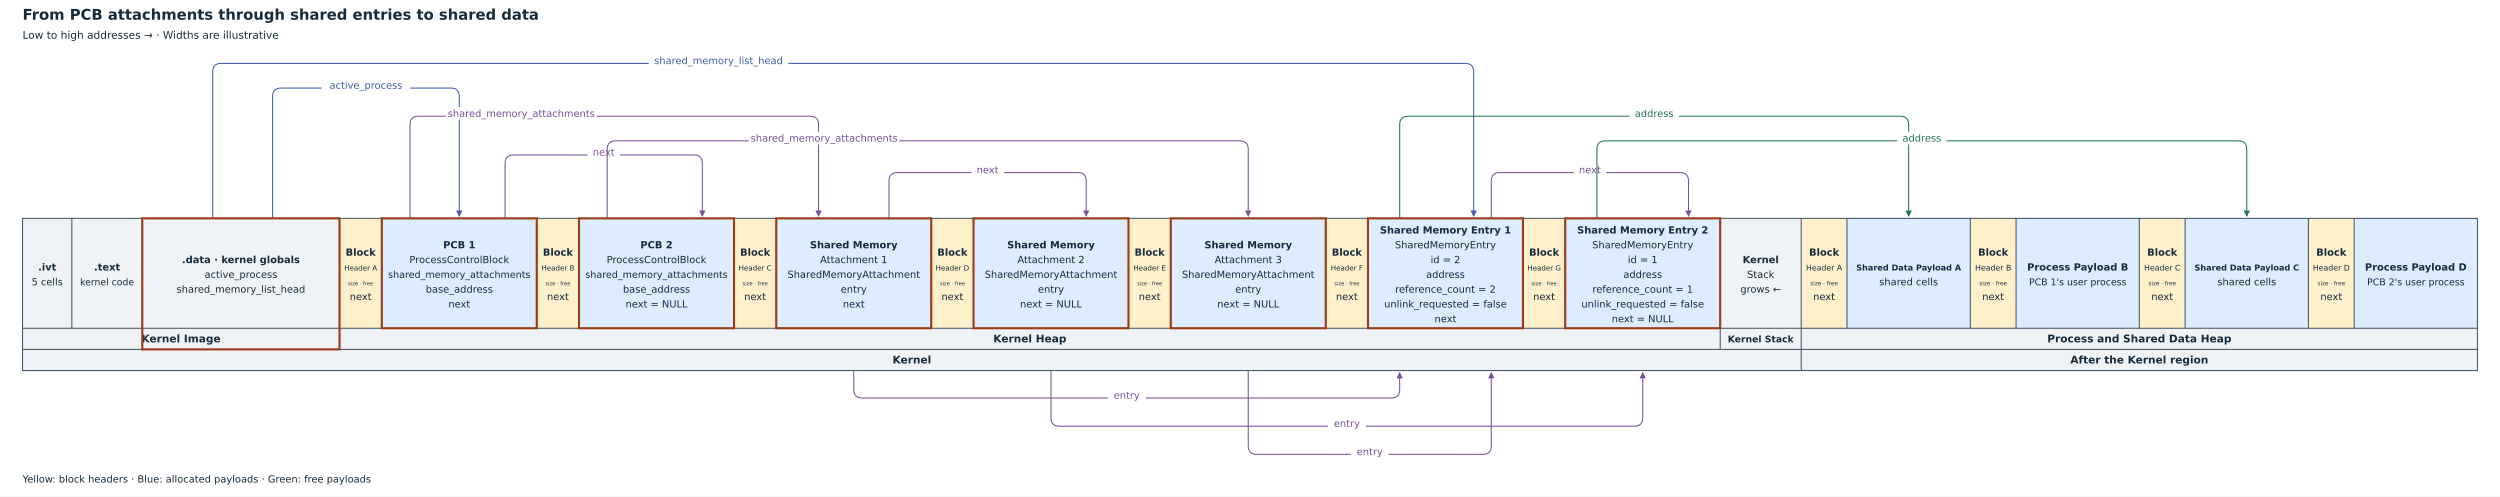
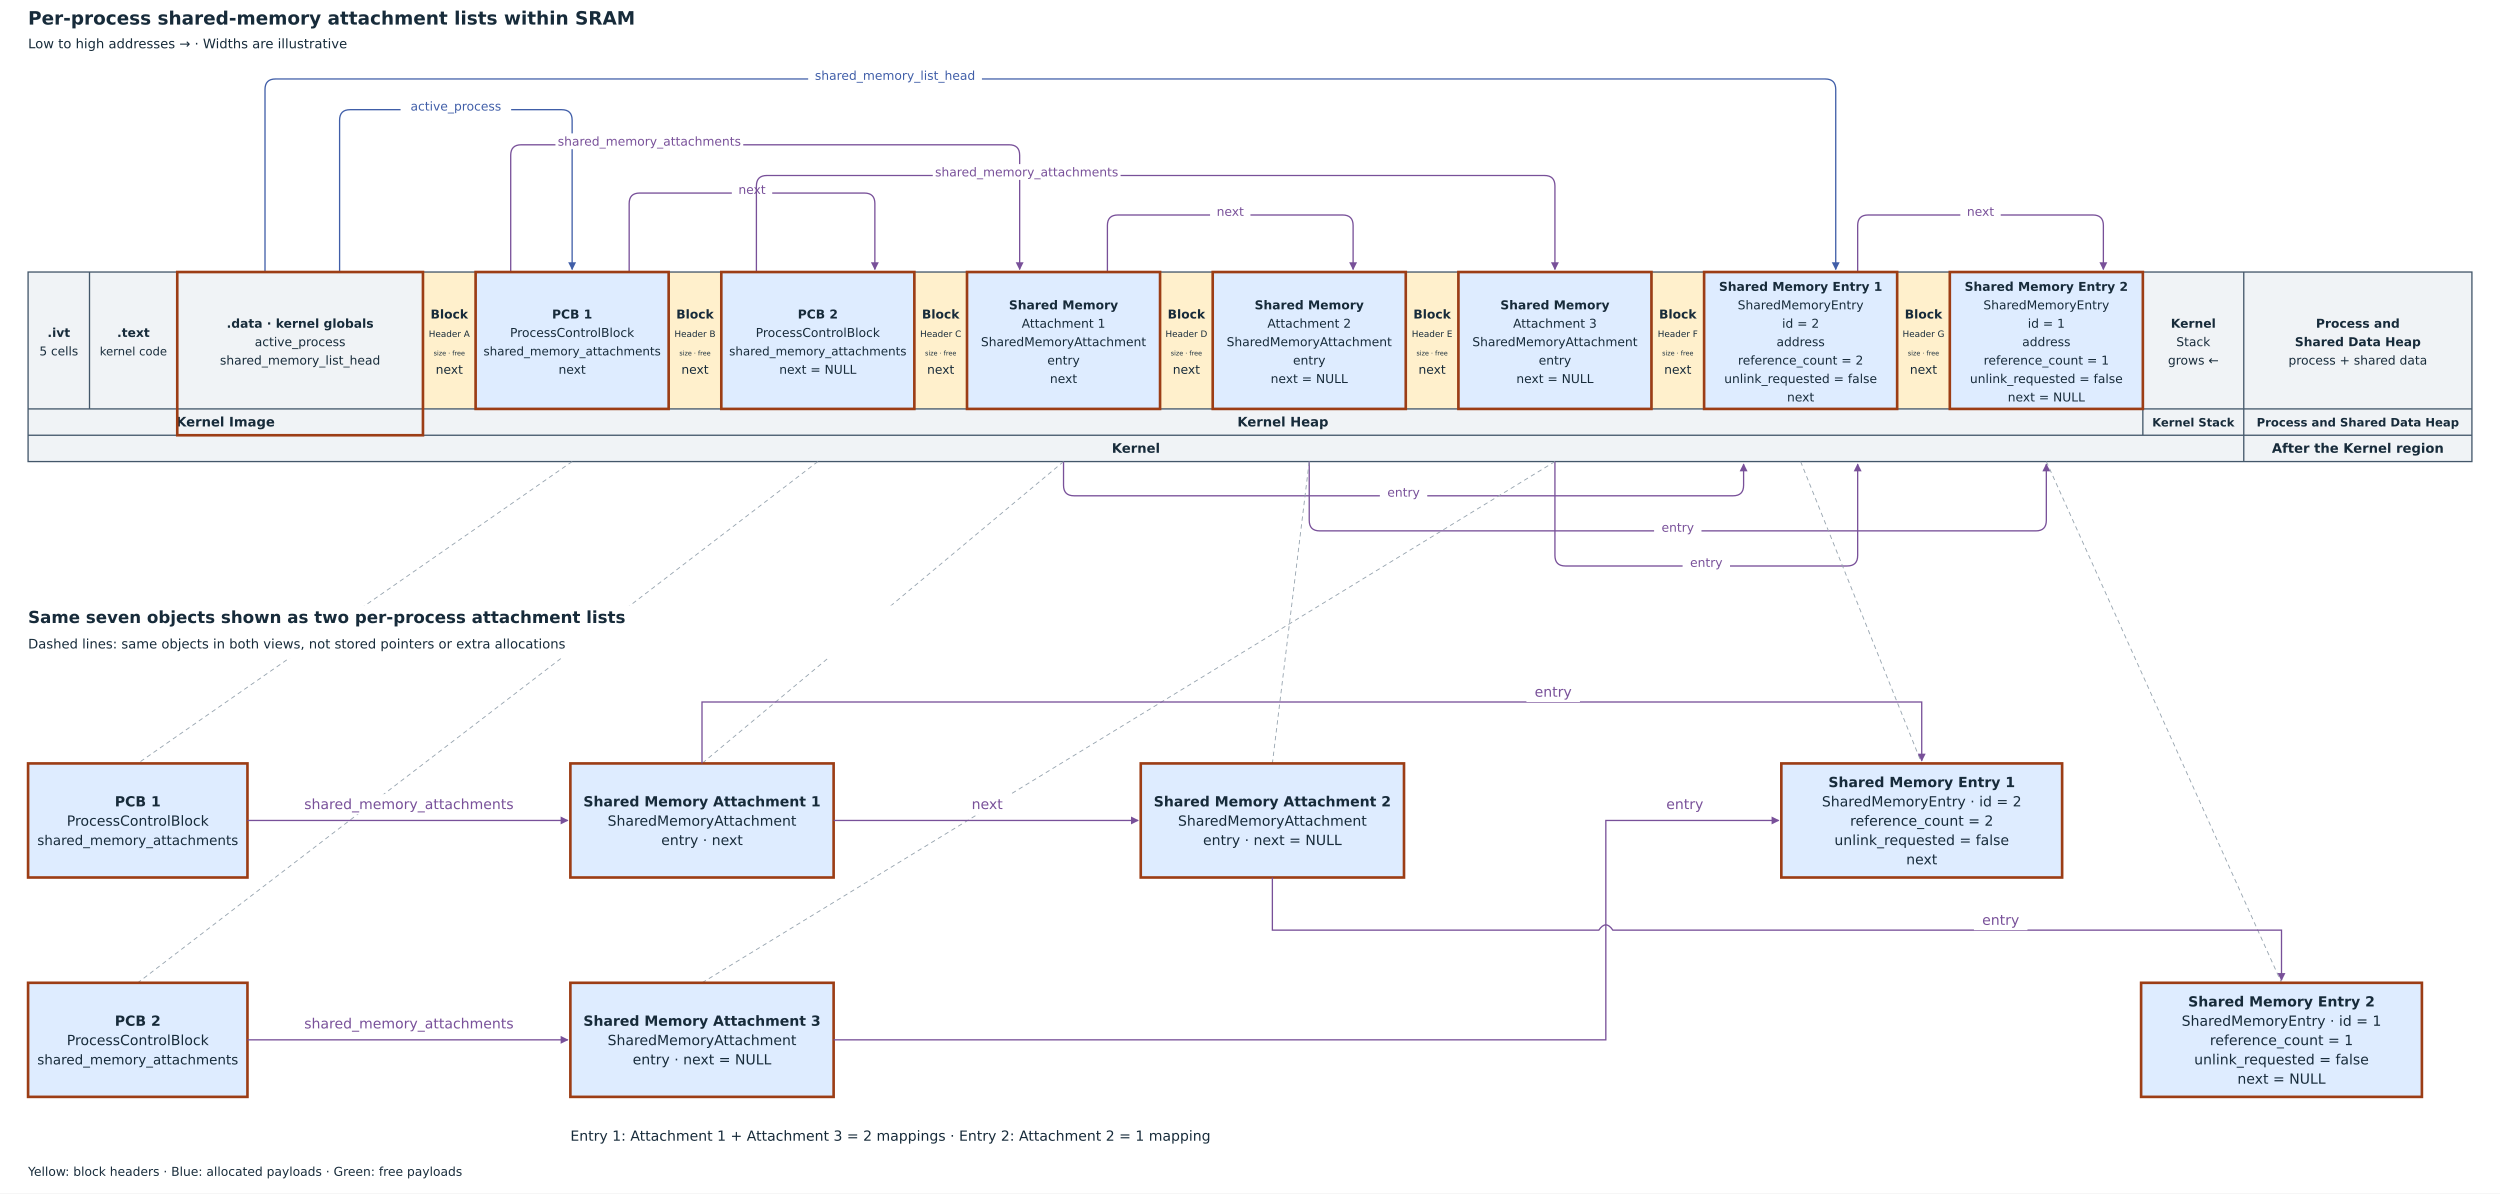
- <svg xmlns="http://www.w3.org/2000/svg" width="3549" height="705" viewBox="0 0 3549 705" role="img" aria-labelledby="title desc">
+ <svg xmlns="http://www.w3.org/2000/svg" width="2849" height="1360" viewBox="0 0 2849 1360" role="img" aria-labelledby="title desc">
  <defs>
    <marker id="405ea8" viewBox="0 0 10 10" refX="9" refY="5" markerWidth="6" markerHeight="6" orient="auto-start-reverse">
      <path d="M 0 0 L 10 5 L 0 10 z" fill="#405ea8" />
    </marker>
    <marker id="785099" viewBox="0 0 10 10" refX="9" refY="5" markerWidth="6" markerHeight="6" orient="auto-start-reverse">
      <path d="M 0 0 L 10 5 L 0 10 z" fill="#785099" />
    </marker>
    <marker id="26715b" viewBox="0 0 10 10" refX="9" refY="5" markerWidth="6" markerHeight="6" orient="auto-start-reverse">
      <path d="M 0 0 L 10 5 L 0 10 z" fill="#26715b" />
    </marker>
  </defs>
-   <rect width="3549" height="705" fill="white" />
+   <rect width="2849" height="1360" fill="white" />
  <g font-family="DejaVu Sans, sans-serif">
-     <text x="32" y="28" text-anchor="start" font-size="21" font-weight="bold" fill="#172b3a">From PCB attachments through shared entries to shared data</text>
+     <text x="32" y="28" text-anchor="start" font-size="21" font-weight="bold" fill="#172b3a">Per-process shared-memory attachment lists within SRAM</text>
    <text x="32" y="55" text-anchor="start" font-size="15" font-weight="normal" fill="#172b3a">Low to high addresses →   ·   Widths are illustrative</text>
    <rect x="32" y="310" width="70" height="156" fill="#f0f3f6" stroke="none" stroke-width="1" />
    <text x="67.0" y="384.0" text-anchor="middle" font-size="14" font-weight="bold" fill="#172b3a">.ivt</text>
    <text x="67.0" y="405.0" text-anchor="middle" font-size="13.825" font-weight="normal" fill="#172b3a">5 cells</text>
    <rect x="102" y="310" width="100" height="156" fill="#f0f3f6" stroke="none" stroke-width="1" />
    <text x="152.0" y="384.0" text-anchor="middle" font-size="14" font-weight="bold" fill="#172b3a">.text</text>
    <text x="152.0" y="405.0" text-anchor="middle" font-size="13.196" font-weight="normal" fill="#172b3a">kernel code</text>
    <rect x="202" y="310" width="280" height="156" fill="#f0f3f6" stroke="none" stroke-width="1" />
    <text x="342.0" y="373.5" text-anchor="middle" font-size="14" font-weight="bold" fill="#172b3a">.data · kernel globals</text>
    <text x="342.0" y="394.5" text-anchor="middle" font-size="14" font-weight="normal" fill="#172b3a">active_process</text>
    <text x="342.0" y="415.5" text-anchor="middle" font-size="14" font-weight="normal" fill="#172b3a">shared_memory_list_head</text>
    <rect x="482" y="310" width="60" height="156" fill="#fff0cc" stroke="none" stroke-width="1" />
    <a href="../../common/heap.header#L5">
      <text x="512.0" y="363.0" text-anchor="middle" font-size="14" font-weight="bold" fill="#172b3a">Block</text>
      <text x="512.0" y="384.0" text-anchor="middle" font-size="10.081" font-weight="normal" fill="#172b3a">Header A</text>
      <text x="512.0" y="405.0" text-anchor="middle" font-size="7.331" font-weight="normal" fill="#172b3a">size · free</text>
      <text x="512.0" y="426.0" text-anchor="middle" font-size="14" font-weight="normal" fill="#172b3a">next</text>
    </a>
    <rect x="542" y="310" width="220" height="156" fill="#deecff" stroke="none" stroke-width="1" />
    <a href="../../kernel/process/process.header#L31">
-       <text x="652.0" y="352.5" text-anchor="middle" font-size="14" font-weight="bold" fill="#172b3a">PCB 1</text>
-       <text x="652.0" y="373.5" text-anchor="middle" font-size="14" font-weight="normal" fill="#172b3a">ProcessControlBlock</text>
-       <text x="652.0" y="394.5" text-anchor="middle" font-size="13.548" font-weight="normal" fill="#172b3a">shared_memory_attachments</text>
-       <text x="652.0" y="415.5" text-anchor="middle" font-size="14" font-weight="normal" fill="#172b3a">base_address</text>
-       <text x="652.0" y="436.5" text-anchor="middle" font-size="14" font-weight="normal" fill="#172b3a">next</text>
+       <text x="652.0" y="363.0" text-anchor="middle" font-size="14" font-weight="bold" fill="#172b3a">PCB 1</text>
+       <text x="652.0" y="384.0" text-anchor="middle" font-size="14" font-weight="normal" fill="#172b3a">ProcessControlBlock</text>
+       <text x="652.0" y="405.0" text-anchor="middle" font-size="13.548" font-weight="normal" fill="#172b3a">shared_memory_attachments</text>
+       <text x="652.0" y="426.0" text-anchor="middle" font-size="14" font-weight="normal" fill="#172b3a">next</text>
    </a>
    <rect x="762" y="310" width="60" height="156" fill="#fff0cc" stroke="none" stroke-width="1" />
    <a href="../../common/heap.header#L5">
      <text x="792.0" y="363.0" text-anchor="middle" font-size="14" font-weight="bold" fill="#172b3a">Block</text>
      <text x="792.0" y="384.0" text-anchor="middle" font-size="10.081" font-weight="normal" fill="#172b3a">Header B</text>
      <text x="792.0" y="405.0" text-anchor="middle" font-size="7.331" font-weight="normal" fill="#172b3a">size · free</text>
      <text x="792.0" y="426.0" text-anchor="middle" font-size="14" font-weight="normal" fill="#172b3a">next</text>
    </a>
    <rect x="822" y="310" width="220" height="156" fill="#deecff" stroke="none" stroke-width="1" />
    <a href="../../kernel/process/process.header#L31">
-       <text x="932.0" y="352.5" text-anchor="middle" font-size="14" font-weight="bold" fill="#172b3a">PCB 2</text>
-       <text x="932.0" y="373.5" text-anchor="middle" font-size="14" font-weight="normal" fill="#172b3a">ProcessControlBlock</text>
-       <text x="932.0" y="394.5" text-anchor="middle" font-size="13.548" font-weight="normal" fill="#172b3a">shared_memory_attachments</text>
-       <text x="932.0" y="415.5" text-anchor="middle" font-size="14" font-weight="normal" fill="#172b3a">base_address</text>
-       <text x="932.0" y="436.5" text-anchor="middle" font-size="14" font-weight="normal" fill="#172b3a">next = NULL</text>
+       <text x="932.0" y="363.0" text-anchor="middle" font-size="14" font-weight="bold" fill="#172b3a">PCB 2</text>
+       <text x="932.0" y="384.0" text-anchor="middle" font-size="14" font-weight="normal" fill="#172b3a">ProcessControlBlock</text>
+       <text x="932.0" y="405.0" text-anchor="middle" font-size="13.548" font-weight="normal" fill="#172b3a">shared_memory_attachments</text>
+       <text x="932.0" y="426.0" text-anchor="middle" font-size="14" font-weight="normal" fill="#172b3a">next = NULL</text>
    </a>
    <rect x="1042" y="310" width="60" height="156" fill="#fff0cc" stroke="none" stroke-width="1" />
    <a href="../../common/heap.header#L5">
      <text x="1072.0" y="363.0" text-anchor="middle" font-size="14" font-weight="bold" fill="#172b3a">Block</text>
      <text x="1072.0" y="384.0" text-anchor="middle" font-size="10.081" font-weight="normal" fill="#172b3a">Header C</text>
      <text x="1072.0" y="405.0" text-anchor="middle" font-size="7.331" font-weight="normal" fill="#172b3a">size · free</text>
      <text x="1072.0" y="426.0" text-anchor="middle" font-size="14" font-weight="normal" fill="#172b3a">next</text>
    </a>
    <rect x="1102" y="310" width="220" height="156" fill="#deecff" stroke="none" stroke-width="1" />
    <a href="../../kernel/shared_memory.header#L17">
      <text x="1212.0" y="352.5" text-anchor="middle" font-size="14" font-weight="bold" fill="#172b3a">Shared Memory</text>
      <text x="1212.0" y="373.5" text-anchor="middle" font-size="14" font-weight="normal" fill="#172b3a">Attachment 1</text>
      <text x="1212.0" y="394.5" text-anchor="middle" font-size="14" font-weight="normal" fill="#172b3a">SharedMemoryAttachment</text>
      <text x="1212.0" y="415.5" text-anchor="middle" font-size="14" font-weight="normal" fill="#172b3a">entry</text>
      <text x="1212.0" y="436.5" text-anchor="middle" font-size="14" font-weight="normal" fill="#172b3a">next</text>
    </a>
    <rect x="1322" y="310" width="60" height="156" fill="#fff0cc" stroke="none" stroke-width="1" />
    <a href="../../common/heap.header#L5">
      <text x="1352.0" y="363.0" text-anchor="middle" font-size="14" font-weight="bold" fill="#172b3a">Block</text>
      <text x="1352.0" y="384.0" text-anchor="middle" font-size="10.081" font-weight="normal" fill="#172b3a">Header D</text>
      <text x="1352.0" y="405.0" text-anchor="middle" font-size="7.331" font-weight="normal" fill="#172b3a">size · free</text>
      <text x="1352.0" y="426.0" text-anchor="middle" font-size="14" font-weight="normal" fill="#172b3a">next</text>
    </a>
    <rect x="1382" y="310" width="220" height="156" fill="#deecff" stroke="none" stroke-width="1" />
    <a href="../../kernel/shared_memory.header#L17">
      <text x="1492.0" y="352.5" text-anchor="middle" font-size="14" font-weight="bold" fill="#172b3a">Shared Memory</text>
      <text x="1492.0" y="373.5" text-anchor="middle" font-size="14" font-weight="normal" fill="#172b3a">Attachment 2</text>
      <text x="1492.0" y="394.5" text-anchor="middle" font-size="14" font-weight="normal" fill="#172b3a">SharedMemoryAttachment</text>
      <text x="1492.0" y="415.5" text-anchor="middle" font-size="14" font-weight="normal" fill="#172b3a">entry</text>
      <text x="1492.0" y="436.5" text-anchor="middle" font-size="14" font-weight="normal" fill="#172b3a">next = NULL</text>
    </a>
    <rect x="1602" y="310" width="60" height="156" fill="#fff0cc" stroke="none" stroke-width="1" />
    <a href="../../common/heap.header#L5">
      <text x="1632.0" y="363.0" text-anchor="middle" font-size="14" font-weight="bold" fill="#172b3a">Block</text>
      <text x="1632.0" y="384.0" text-anchor="middle" font-size="10.081" font-weight="normal" fill="#172b3a">Header E</text>
      <text x="1632.0" y="405.0" text-anchor="middle" font-size="7.331" font-weight="normal" fill="#172b3a">size · free</text>
      <text x="1632.0" y="426.0" text-anchor="middle" font-size="14" font-weight="normal" fill="#172b3a">next</text>
    </a>
    <rect x="1662" y="310" width="220" height="156" fill="#deecff" stroke="none" stroke-width="1" />
    <a href="../../kernel/shared_memory.header#L17">
      <text x="1772.0" y="352.5" text-anchor="middle" font-size="14" font-weight="bold" fill="#172b3a">Shared Memory</text>
      <text x="1772.0" y="373.5" text-anchor="middle" font-size="14" font-weight="normal" fill="#172b3a">Attachment 3</text>
      <text x="1772.0" y="394.5" text-anchor="middle" font-size="14" font-weight="normal" fill="#172b3a">SharedMemoryAttachment</text>
      <text x="1772.0" y="415.5" text-anchor="middle" font-size="14" font-weight="normal" fill="#172b3a">entry</text>
      <text x="1772.0" y="436.5" text-anchor="middle" font-size="14" font-weight="normal" fill="#172b3a">next = NULL</text>
    </a>
    <rect x="1882" y="310" width="60" height="156" fill="#fff0cc" stroke="none" stroke-width="1" />
    <a href="../../common/heap.header#L5">
      <text x="1912.0" y="363.0" text-anchor="middle" font-size="14" font-weight="bold" fill="#172b3a">Block</text>
      <text x="1912.0" y="384.0" text-anchor="middle" font-size="10.081" font-weight="normal" fill="#172b3a">Header F</text>
      <text x="1912.0" y="405.0" text-anchor="middle" font-size="7.331" font-weight="normal" fill="#172b3a">size · free</text>
      <text x="1912.0" y="426.0" text-anchor="middle" font-size="14" font-weight="normal" fill="#172b3a">next</text>
    </a>
    <rect x="1942" y="310" width="220" height="156" fill="#deecff" stroke="none" stroke-width="1" />
    <a href="../../kernel/shared_memory.header#L8">
      <text x="2052.0" y="331.5" text-anchor="middle" font-size="14" font-weight="bold" fill="#172b3a">Shared Memory Entry 1</text>
      <text x="2052.0" y="352.5" text-anchor="middle" font-size="14" font-weight="normal" fill="#172b3a">SharedMemoryEntry</text>
      <text x="2052.0" y="373.5" text-anchor="middle" font-size="14" font-weight="normal" fill="#172b3a">id = 2</text>
      <text x="2052.0" y="394.5" text-anchor="middle" font-size="14" font-weight="normal" fill="#172b3a">address</text>
      <text x="2052.0" y="415.5" text-anchor="middle" font-size="14" font-weight="normal" fill="#172b3a">reference_count = 2</text>
      <text x="2052.0" y="436.5" text-anchor="middle" font-size="14" font-weight="normal" fill="#172b3a">unlink_requested = false</text>
      <text x="2052.0" y="457.5" text-anchor="middle" font-size="14" font-weight="normal" fill="#172b3a">next</text>
    </a>
    <rect x="2162" y="310" width="60" height="156" fill="#fff0cc" stroke="none" stroke-width="1" />
    <a href="../../common/heap.header#L5">
      <text x="2192.0" y="363.0" text-anchor="middle" font-size="14" font-weight="bold" fill="#172b3a">Block</text>
      <text x="2192.0" y="384.0" text-anchor="middle" font-size="10.081" font-weight="normal" fill="#172b3a">Header G</text>
      <text x="2192.0" y="405.0" text-anchor="middle" font-size="7.331" font-weight="normal" fill="#172b3a">size · free</text>
      <text x="2192.0" y="426.0" text-anchor="middle" font-size="14" font-weight="normal" fill="#172b3a">next</text>
    </a>
    <rect x="2222" y="310" width="220" height="156" fill="#deecff" stroke="none" stroke-width="1" />
    <a href="../../kernel/shared_memory.header#L8">
      <text x="2332.0" y="331.5" text-anchor="middle" font-size="14" font-weight="bold" fill="#172b3a">Shared Memory Entry 2</text>
      <text x="2332.0" y="352.5" text-anchor="middle" font-size="14" font-weight="normal" fill="#172b3a">SharedMemoryEntry</text>
      <text x="2332.0" y="373.5" text-anchor="middle" font-size="14" font-weight="normal" fill="#172b3a">id = 1</text>
      <text x="2332.0" y="394.5" text-anchor="middle" font-size="14" font-weight="normal" fill="#172b3a">address</text>
      <text x="2332.0" y="415.5" text-anchor="middle" font-size="14" font-weight="normal" fill="#172b3a">reference_count = 1</text>
      <text x="2332.0" y="436.5" text-anchor="middle" font-size="14" font-weight="normal" fill="#172b3a">unlink_requested = false</text>
      <text x="2332.0" y="457.5" text-anchor="middle" font-size="14" font-weight="normal" fill="#172b3a">next = NULL</text>
    </a>
    <rect x="2442" y="310" width="115" height="156" fill="#f0f3f6" stroke="none" stroke-width="1" />
    <text x="2499.5" y="373.5" text-anchor="middle" font-size="14" font-weight="bold" fill="#172b3a">Kernel</text>
    <text x="2499.5" y="394.5" text-anchor="middle" font-size="14" font-weight="normal" fill="#172b3a">Stack</text>
    <text x="2499.5" y="415.5" text-anchor="middle" font-size="14" font-weight="normal" fill="#172b3a">grows ←</text>
-     <rect x="2557" y="310" width="65" height="156" fill="#fff0cc" stroke="none" stroke-width="1" />
-     <a href="../../common/heap.header#L5">
-       <text x="2589.5" y="363.0" text-anchor="middle" font-size="14" font-weight="bold" fill="#172b3a">Block</text>
-       <text x="2589.5" y="384.0" text-anchor="middle" font-size="11.089" font-weight="normal" fill="#172b3a">Header A</text>
-       <text x="2589.5" y="405.0" text-anchor="middle" font-size="8.065" font-weight="normal" fill="#172b3a">size · free</text>
-       <text x="2589.5" y="426.0" text-anchor="middle" font-size="14" font-weight="normal" fill="#172b3a">next</text>
-     </a>
-     <rect x="2622" y="310" width="175" height="156" fill="#deecff" stroke="none" stroke-width="1" />
-     <text x="2709.5" y="384.0" text-anchor="middle" font-size="11.555" font-weight="bold" fill="#172b3a">Shared Data Payload A</text>
-     <text x="2709.5" y="405.0" text-anchor="middle" font-size="14" font-weight="normal" fill="#172b3a">shared cells</text>
-     <rect x="2797" y="310" width="65" height="156" fill="#fff0cc" stroke="none" stroke-width="1" />
-     <a href="../../common/heap.header#L5">
-       <text x="2829.5" y="363.0" text-anchor="middle" font-size="14" font-weight="bold" fill="#172b3a">Block</text>
-       <text x="2829.5" y="384.0" text-anchor="middle" font-size="11.089" font-weight="normal" fill="#172b3a">Header B</text>
-       <text x="2829.5" y="405.0" text-anchor="middle" font-size="8.065" font-weight="normal" fill="#172b3a">size · free</text>
-       <text x="2829.5" y="426.0" text-anchor="middle" font-size="14" font-weight="normal" fill="#172b3a">next</text>
-     </a>
-     <rect x="2862" y="310" width="175" height="156" fill="#deecff" stroke="none" stroke-width="1" />
-     <text x="2949.5" y="384.0" text-anchor="middle" font-size="14" font-weight="bold" fill="#172b3a">Process Payload B</text>
-     <text x="2949.5" y="405.0" text-anchor="middle" font-size="13.306" font-weight="normal" fill="#172b3a">PCB 1's user process</text>
-     <rect x="3037" y="310" width="65" height="156" fill="#fff0cc" stroke="none" stroke-width="1" />
-     <a href="../../common/heap.header#L5">
-       <text x="3069.5" y="363.0" text-anchor="middle" font-size="14" font-weight="bold" fill="#172b3a">Block</text>
-       <text x="3069.5" y="384.0" text-anchor="middle" font-size="11.089" font-weight="normal" fill="#172b3a">Header C</text>
-       <text x="3069.5" y="405.0" text-anchor="middle" font-size="8.065" font-weight="normal" fill="#172b3a">size · free</text>
-       <text x="3069.5" y="426.0" text-anchor="middle" font-size="14" font-weight="normal" fill="#172b3a">next</text>
-     </a>
-     <rect x="3102" y="310" width="175" height="156" fill="#deecff" stroke="none" stroke-width="1" />
-     <text x="3189.5" y="384.0" text-anchor="middle" font-size="11.555" font-weight="bold" fill="#172b3a">Shared Data Payload C</text>
-     <text x="3189.5" y="405.0" text-anchor="middle" font-size="14" font-weight="normal" fill="#172b3a">shared cells</text>
-     <rect x="3277" y="310" width="65" height="156" fill="#fff0cc" stroke="none" stroke-width="1" />
-     <a href="../../common/heap.header#L5">
-       <text x="3309.5" y="363.0" text-anchor="middle" font-size="14" font-weight="bold" fill="#172b3a">Block</text>
-       <text x="3309.5" y="384.0" text-anchor="middle" font-size="11.089" font-weight="normal" fill="#172b3a">Header D</text>
-       <text x="3309.5" y="405.0" text-anchor="middle" font-size="8.065" font-weight="normal" fill="#172b3a">size · free</text>
-       <text x="3309.5" y="426.0" text-anchor="middle" font-size="14" font-weight="normal" fill="#172b3a">next</text>
-     </a>
-     <rect x="3342" y="310" width="175" height="156" fill="#deecff" stroke="none" stroke-width="1" />
-     <text x="3429.5" y="384.0" text-anchor="middle" font-size="14" font-weight="bold" fill="#172b3a">Process Payload D</text>
-     <text x="3429.5" y="405.0" text-anchor="middle" font-size="13.306" font-weight="normal" fill="#172b3a">PCB 2's user process</text>
+     <rect x="2557" y="310" width="260" height="156" fill="#f0f3f6" stroke="none" stroke-width="1" />
+     <text x="2687.0" y="373.5" text-anchor="middle" font-size="14" font-weight="bold" fill="#172b3a">Process and</text>
+     <text x="2687.0" y="394.5" text-anchor="middle" font-size="14" font-weight="bold" fill="#172b3a">Shared Data Heap</text>
+     <text x="2687.0" y="415.5" text-anchor="middle" font-size="14" font-weight="normal" fill="#172b3a">process + shared data</text>
    <rect x="32" y="466" width="450" height="30" fill="#f0f3f6" stroke="none" stroke-width="1" />
    <text x="257.0" y="486" text-anchor="middle" font-size="15" font-weight="bold" fill="#172b3a">Kernel Image</text>
    <rect x="482" y="466" width="1960" height="30" fill="#f0f3f6" stroke="none" stroke-width="1" />
    <text x="1462.0" y="486" text-anchor="middle" font-size="15" font-weight="bold" fill="#172b3a">Kernel Heap</text>
    <path d="M 482 466 v 30" fill="none" stroke="#43576a" stroke-width="1.5" />
    <rect x="2442" y="466" width="115" height="30" fill="#f0f3f6" stroke="none" stroke-width="1" />
    <text x="2499.5" y="486" text-anchor="middle" font-size="13.113" font-weight="bold" fill="#172b3a">Kernel Stack</text>
    <path d="M 2442 466 v 30" fill="none" stroke="#43576a" stroke-width="1.5" />
-     <rect x="2557" y="466" width="960" height="30" fill="#f0f3f6" stroke="none" stroke-width="1" />
-     <text x="3037.0" y="486" text-anchor="middle" font-size="15" font-weight="bold" fill="#172b3a">Process and Shared Data Heap</text>
+     <rect x="2557" y="466" width="260" height="30" fill="#f0f3f6" stroke="none" stroke-width="1" />
+     <text x="2687.0" y="486" text-anchor="middle" font-size="13.235" font-weight="bold" fill="#172b3a">Process and Shared Data Heap</text>
    <path d="M 2557 466 v 30" fill="none" stroke="#43576a" stroke-width="1.5" />
-     <path d="M 32 466 H 3517" fill="none" stroke="#43576a" stroke-width="1.5" />
+     <path d="M 32 466 H 2817" fill="none" stroke="#43576a" stroke-width="1.5" />
    <rect x="32" y="496" width="2525" height="30" fill="#f0f3f6" stroke="none" stroke-width="1" />
    <text x="1294.5" y="516" text-anchor="middle" font-size="15" font-weight="bold" fill="#172b3a">Kernel</text>
-     <rect x="2557" y="496" width="960" height="30" fill="#f0f3f6" stroke="none" stroke-width="1" />
-     <text x="3037.0" y="516" text-anchor="middle" font-size="15" font-weight="bold" fill="#172b3a">After the Kernel region</text>
+     <rect x="2557" y="496" width="260" height="30" fill="#f0f3f6" stroke="none" stroke-width="1" />
+     <text x="2687.0" y="516" text-anchor="middle" font-size="15" font-weight="bold" fill="#172b3a">After the Kernel region</text>
    <path d="M 2557 496 v 30" fill="none" stroke="#43576a" stroke-width="1.5" />
-     <path d="M 32 496 H 3517" fill="none" stroke="#43576a" stroke-width="1.5" />
+     <path d="M 32 496 H 2817" fill="none" stroke="#43576a" stroke-width="1.5" />
    <path d="M 102 310 v 156" fill="none" stroke="#43576a" stroke-width="1.5" />
    <path d="M 202 310 v 156" fill="none" stroke="#43576a" stroke-width="1.5" />
    <path d="M 482 310 v 156" fill="none" stroke="#43576a" stroke-width="1.5" />
    <path d="M 542 310 v 156" fill="none" stroke="#43576a" stroke-width="1.5" />
    <path d="M 762 310 v 156" fill="none" stroke="#43576a" stroke-width="1.5" />
    <path d="M 822 310 v 156" fill="none" stroke="#43576a" stroke-width="1.5" />
    <path d="M 1042 310 v 156" fill="none" stroke="#43576a" stroke-width="1.5" />
    <path d="M 1102 310 v 156" fill="none" stroke="#43576a" stroke-width="1.5" />
    <path d="M 1322 310 v 156" fill="none" stroke="#43576a" stroke-width="1.5" />
    <path d="M 1382 310 v 156" fill="none" stroke="#43576a" stroke-width="1.5" />
    <path d="M 1602 310 v 156" fill="none" stroke="#43576a" stroke-width="1.5" />
    <path d="M 1662 310 v 156" fill="none" stroke="#43576a" stroke-width="1.5" />
    <path d="M 1882 310 v 156" fill="none" stroke="#43576a" stroke-width="1.5" />
    <path d="M 1942 310 v 156" fill="none" stroke="#43576a" stroke-width="1.5" />
    <path d="M 2162 310 v 156" fill="none" stroke="#43576a" stroke-width="1.5" />
    <path d="M 2222 310 v 156" fill="none" stroke="#43576a" stroke-width="1.5" />
    <path d="M 2442 310 v 156" fill="none" stroke="#43576a" stroke-width="1.5" />
    <path d="M 2557 310 v 156" fill="none" stroke="#43576a" stroke-width="1.5" />
-     <path d="M 2622 310 v 156" fill="none" stroke="#43576a" stroke-width="1.5" />
-     <path d="M 2797 310 v 156" fill="none" stroke="#43576a" stroke-width="1.5" />
-     <path d="M 2862 310 v 156" fill="none" stroke="#43576a" stroke-width="1.5" />
-     <path d="M 3037 310 v 156" fill="none" stroke="#43576a" stroke-width="1.5" />
-     <path d="M 3102 310 v 156" fill="none" stroke="#43576a" stroke-width="1.5" />
-     <path d="M 3277 310 v 156" fill="none" stroke="#43576a" stroke-width="1.5" />
-     <path d="M 3342 310 v 156" fill="none" stroke="#43576a" stroke-width="1.5" />
-     <rect x="32" y="310" width="3485" height="216" fill="none" stroke="#43576a" stroke-width="1.5" />
+     <rect x="32" y="310" width="2785" height="216" fill="none" stroke="#43576a" stroke-width="1.5" />
    <path d="M 302.0 310 V 102 Q 302.0 90 314.0 90 H 2080.0 Q 2092.0 90 2092.0 102 V 307" fill="none" stroke="#405ea8" stroke-width="1.5" marker-end="url(#405ea8)" />
    <rect x="921.0" y="77" width="198" height="18" fill="white" stroke="none" stroke-width="1" />
    <text x="1020" y="91" text-anchor="middle" font-size="14" font-weight="normal" fill="#405ea8">shared_memory_list_head</text>
    <path d="M 387.0 310 V 137 Q 387.0 125 399.0 125 H 640.0 Q 652.0 125 652.0 137 V 307" fill="none" stroke="#405ea8" stroke-width="1.5" marker-end="url(#405ea8)" />
    <rect x="456.5" y="112" width="126" height="18" fill="white" stroke="none" stroke-width="1" />
    <text x="519.5" y="126" text-anchor="middle" font-size="14" font-weight="normal" fill="#405ea8">active_process</text>
    <path d="M 717.0 310 V 232 Q 717.0 220 729.0 220 H 985.0 Q 997.0 220 997.0 232 V 307" fill="none" stroke="#785099" stroke-width="1.5" marker-end="url(#785099)" />
    <rect x="834.0" y="207" width="46" height="18" fill="white" stroke="none" stroke-width="1" />
    <text x="857.0" y="221" text-anchor="middle" font-size="14" font-weight="normal" fill="#785099">next</text>
    <path d="M 582.0 310 V 177 Q 582.0 165 594.0 165 H 1150.0 Q 1162.0 165 1162.0 177 V 307" fill="none" stroke="#785099" stroke-width="1.5" marker-end="url(#785099)" />
    <rect x="633.0" y="152" width="214" height="18" fill="white" stroke="none" stroke-width="1" />
    <text x="740" y="166" text-anchor="middle" font-size="14" font-weight="normal" fill="#785099">shared_memory_attachments</text>
    <path d="M 862.0 310 V 212 Q 862.0 200 874.0 200 H 1760.0 Q 1772.0 200 1772.0 212 V 307" fill="none" stroke="#785099" stroke-width="1.5" marker-end="url(#785099)" />
    <rect x="1063.0" y="187" width="214" height="18" fill="white" stroke="none" stroke-width="1" />
    <text x="1170" y="201" text-anchor="middle" font-size="14" font-weight="normal" fill="#785099">shared_memory_attachments</text>
    <path d="M 1262.0 310 V 257 Q 1262.0 245 1274.0 245 H 1530.0 Q 1542.0 245 1542.0 257 V 307" fill="none" stroke="#785099" stroke-width="1.5" marker-end="url(#785099)" />
    <rect x="1379.0" y="232" width="46" height="18" fill="white" stroke="none" stroke-width="1" />
    <text x="1402.0" y="246" text-anchor="middle" font-size="14" font-weight="normal" fill="#785099">next</text>
    <path d="M 2117.0 310 V 257 Q 2117.0 245 2129.0 245 H 2385.0 Q 2397.0 245 2397.0 257 V 307" fill="none" stroke="#785099" stroke-width="1.5" marker-end="url(#785099)" />
    <rect x="2234.0" y="232" width="46" height="18" fill="white" stroke="none" stroke-width="1" />
    <text x="2257.0" y="246" text-anchor="middle" font-size="14" font-weight="normal" fill="#785099">next</text>
-     <path d="M 1987.0 310 V 177 Q 1987.0 165 1999.0 165 H 2697.5 Q 2709.5 165 2709.5 177 V 307" fill="none" stroke="#26715b" stroke-width="1.5" marker-end="url(#26715b)" />
-     <rect x="2313.25" y="152" width="70" height="18" fill="white" stroke="none" stroke-width="1" />
-     <text x="2348.25" y="166" text-anchor="middle" font-size="14" font-weight="normal" fill="#26715b">address</text>
-     <path d="M 2267.0 310 V 212 Q 2267.0 200 2279.0 200 H 3177.5 Q 3189.5 200 3189.5 212 V 307" fill="none" stroke="#26715b" stroke-width="1.5" marker-end="url(#26715b)" />
-     <rect x="2693.25" y="187" width="70" height="18" fill="white" stroke="none" stroke-width="1" />
-     <text x="2728.25" y="201" text-anchor="middle" font-size="14" font-weight="normal" fill="#26715b">address</text>
    <path d="M 1212.0 526 V 553 Q 1212.0 565 1224.0 565 H 1975.0 Q 1987.0 565 1987.0 553 V 529" fill="none" stroke="#785099" stroke-width="1.5" marker-end="url(#785099)" />
    <rect x="1572.5" y="552" width="54" height="18" fill="white" stroke="none" stroke-width="1" />
    <text x="1599.5" y="566" text-anchor="middle" font-size="14" font-weight="normal" fill="#785099">entry</text>
    <path d="M 1492.0 526 V 593 Q 1492.0 605 1504.0 605 H 2320.0 Q 2332.0 605 2332.0 593 V 529" fill="none" stroke="#785099" stroke-width="1.5" marker-end="url(#785099)" />
    <rect x="1885.0" y="592" width="54" height="18" fill="white" stroke="none" stroke-width="1" />
    <text x="1912.0" y="606" text-anchor="middle" font-size="14" font-weight="normal" fill="#785099">entry</text>
    <path d="M 1772.0 526 V 633 Q 1772.0 645 1784.0 645 H 2105.0 Q 2117.0 645 2117.0 633 V 529" fill="none" stroke="#785099" stroke-width="1.5" marker-end="url(#785099)" />
    <rect x="1917.5" y="632" width="54" height="18" fill="white" stroke="none" stroke-width="1" />
    <text x="1944.5" y="646" text-anchor="middle" font-size="14" font-weight="normal" fill="#785099">entry</text>
    <rect x="202" y="310" width="280" height="186" fill="none" stroke="#9c3d15" stroke-width="3" />
    <rect x="542" y="310" width="220" height="156" fill="none" stroke="#9c3d15" stroke-width="3" />
    <rect x="822" y="310" width="220" height="156" fill="none" stroke="#9c3d15" stroke-width="3" />
    <rect x="1102" y="310" width="220" height="156" fill="none" stroke="#9c3d15" stroke-width="3" />
    <rect x="1382" y="310" width="220" height="156" fill="none" stroke="#9c3d15" stroke-width="3" />
    <rect x="1662" y="310" width="220" height="156" fill="none" stroke="#9c3d15" stroke-width="3" />
    <rect x="1942" y="310" width="220" height="156" fill="none" stroke="#9c3d15" stroke-width="3" />
    <rect x="2222" y="310" width="220" height="156" fill="none" stroke="#9c3d15" stroke-width="3" />
-     <text x="32" y="685" text-anchor="start" font-size="14" font-weight="normal" fill="#172b3a">Yellow: block headers   ·   Blue: allocated payloads   ·   Green: free payloads</text>
+     <path d="M 652.0 526 L 157.0 870" fill="none" stroke="#96a3ae" stroke-dasharray="5 4" />
+     <path d="M 932.0 526 L 157.0 1120" fill="none" stroke="#96a3ae" stroke-dasharray="5 4" />
+     <path d="M 1212.0 526 L 800.0 870" fill="none" stroke="#96a3ae" stroke-dasharray="5 4" />
+     <path d="M 1492.0 526 L 1450.0 870" fill="none" stroke="#96a3ae" stroke-dasharray="5 4" />
+     <path d="M 1772.0 526 L 800.0 1120" fill="none" stroke="#96a3ae" stroke-dasharray="5 4" />
+     <path d="M 2052.0 526 L 2190.0 870" fill="none" stroke="#96a3ae" stroke-dasharray="5 4" />
+     <path d="M 2332.0 526 L 2600.0 1120" fill="none" stroke="#96a3ae" stroke-dasharray="5 4" />
+     <rect x="32" y="690" width="1180" height="60" fill="white" stroke="none" stroke-width="1" />
+     <text x="32" y="710" text-anchor="start" font-size="19" font-weight="bold" fill="#172b3a">Same seven objects shown as two per-process attachment lists</text>
+     <text x="32" y="739" text-anchor="start" font-size="15" font-weight="normal" fill="#172b3a">Dashed lines: same objects in both views, not stored pointers or extra allocations</text>
+     <rect x="32" y="870" width="250" height="130" fill="#deecff" stroke="#9c3d15" stroke-width="3" />
+     <a href="../../kernel/process/process.header#L31">
+       <text x="157.0" y="919.0" text-anchor="middle" font-size="16" font-weight="bold" fill="#172b3a">PCB 1</text>
+       <text x="157.0" y="941.0" text-anchor="middle" font-size="16" font-weight="normal" fill="#172b3a">ProcessControlBlock</text>
+       <text x="157.0" y="963.0" text-anchor="middle" font-size="15.355" font-weight="normal" fill="#172b3a">shared_memory_attachments</text>
+     </a>
+     <rect x="32" y="1120" width="250" height="130" fill="#deecff" stroke="#9c3d15" stroke-width="3" />
+     <a href="../../kernel/process/process.header#L31">
+       <text x="157.0" y="1169.0" text-anchor="middle" font-size="16" font-weight="bold" fill="#172b3a">PCB 2</text>
+       <text x="157.0" y="1191.0" text-anchor="middle" font-size="16" font-weight="normal" fill="#172b3a">ProcessControlBlock</text>
+       <text x="157.0" y="1213.0" text-anchor="middle" font-size="15.355" font-weight="normal" fill="#172b3a">shared_memory_attachments</text>
+     </a>
+     <rect x="650" y="870" width="300" height="130" fill="#deecff" stroke="#9c3d15" stroke-width="3" />
+     <a href="../../kernel/shared_memory.header#L17">
+       <text x="800.0" y="919.0" text-anchor="middle" font-size="16" font-weight="bold" fill="#172b3a">Shared Memory Attachment 1</text>
+       <text x="800.0" y="941.0" text-anchor="middle" font-size="16" font-weight="normal" fill="#172b3a">SharedMemoryAttachment</text>
+       <text x="800.0" y="963.0" text-anchor="middle" font-size="16" font-weight="normal" fill="#172b3a">entry · next</text>
+     </a>
+     <rect x="1300" y="870" width="300" height="130" fill="#deecff" stroke="#9c3d15" stroke-width="3" />
+     <a href="../../kernel/shared_memory.header#L17">
+       <text x="1450.0" y="919.0" text-anchor="middle" font-size="16" font-weight="bold" fill="#172b3a">Shared Memory Attachment 2</text>
+       <text x="1450.0" y="941.0" text-anchor="middle" font-size="16" font-weight="normal" fill="#172b3a">SharedMemoryAttachment</text>
+       <text x="1450.0" y="963.0" text-anchor="middle" font-size="16" font-weight="normal" fill="#172b3a">entry · next = NULL</text>
+     </a>
+     <rect x="650" y="1120" width="300" height="130" fill="#deecff" stroke="#9c3d15" stroke-width="3" />
+     <a href="../../kernel/shared_memory.header#L17">
+       <text x="800.0" y="1169.0" text-anchor="middle" font-size="16" font-weight="bold" fill="#172b3a">Shared Memory Attachment 3</text>
+       <text x="800.0" y="1191.0" text-anchor="middle" font-size="16" font-weight="normal" fill="#172b3a">SharedMemoryAttachment</text>
+       <text x="800.0" y="1213.0" text-anchor="middle" font-size="16" font-weight="normal" fill="#172b3a">entry · next = NULL</text>
+     </a>
+     <rect x="2030" y="870" width="320" height="130" fill="#deecff" stroke="#9c3d15" stroke-width="3" />
+     <a href="../../kernel/shared_memory.header#L8">
+       <text x="2190.0" y="897.0" text-anchor="middle" font-size="16" font-weight="bold" fill="#172b3a">Shared Memory Entry 1</text>
+       <text x="2190.0" y="919.0" text-anchor="middle" font-size="16" font-weight="normal" fill="#172b3a">SharedMemoryEntry · id = 2</text>
+       <text x="2190.0" y="941.0" text-anchor="middle" font-size="16" font-weight="normal" fill="#172b3a">reference_count = 2</text>
+       <text x="2190.0" y="963.0" text-anchor="middle" font-size="16" font-weight="normal" fill="#172b3a">unlink_requested = false</text>
+       <text x="2190.0" y="985.0" text-anchor="middle" font-size="16" font-weight="normal" fill="#172b3a">next</text>
+     </a>
+     <rect x="2440" y="1120" width="320" height="130" fill="#deecff" stroke="#9c3d15" stroke-width="3" />
+     <a href="../../kernel/shared_memory.header#L8">
+       <text x="2600.0" y="1147.0" text-anchor="middle" font-size="16" font-weight="bold" fill="#172b3a">Shared Memory Entry 2</text>
+       <text x="2600.0" y="1169.0" text-anchor="middle" font-size="16" font-weight="normal" fill="#172b3a">SharedMemoryEntry · id = 1</text>
+       <text x="2600.0" y="1191.0" text-anchor="middle" font-size="16" font-weight="normal" fill="#172b3a">reference_count = 1</text>
+       <text x="2600.0" y="1213.0" text-anchor="middle" font-size="16" font-weight="normal" fill="#172b3a">unlink_requested = false</text>
+       <text x="2600.0" y="1235.0" text-anchor="middle" font-size="16" font-weight="normal" fill="#172b3a">next = NULL</text>
+     </a>
+     <path d="M 282 935 H 647" fill="none" stroke="#785099" stroke-width="1.5" marker-end="url(#785099)" />
+     <rect x="345.5" y="905" width="241" height="23" fill="white" stroke="none" stroke-width="1" />
+     <text x="466" y="922" text-anchor="middle" font-size="16" font-weight="normal" fill="#785099">shared_memory_attachments</text>
+     <path d="M 282 1185 H 647" fill="none" stroke="#785099" stroke-width="1.5" marker-end="url(#785099)" />
+     <rect x="345.5" y="1155" width="241" height="23" fill="white" stroke="none" stroke-width="1" />
+     <text x="466" y="1172" text-anchor="middle" font-size="16" font-weight="normal" fill="#785099">shared_memory_attachments</text>
+     <path d="M 950 935 H 1297" fill="none" stroke="#785099" stroke-width="1.5" marker-end="url(#785099)" />
+     <rect x="1099.0" y="905" width="52" height="23" fill="white" stroke="none" stroke-width="1" />
+     <text x="1125" y="922" text-anchor="middle" font-size="16" font-weight="normal" fill="#785099">next</text>
+     <path d="M 800 870 V 800 H 2190 V 867" fill="none" stroke="#785099" stroke-width="1.5" marker-end="url(#785099)" />
+     <rect x="1739.5" y="777" width="61" height="23" fill="white" stroke="none" stroke-width="1" />
+     <text x="1770" y="794" text-anchor="middle" font-size="16" font-weight="normal" fill="#785099">entry</text>
+     <path d="M 1450 1000 V 1060 H 1822 Q 1830 1048 1838 1060 H 2600 V 1117" fill="none" stroke="#785099" stroke-width="1.5" marker-end="url(#785099)" />
+     <rect x="2249.5" y="1037" width="61" height="23" fill="white" stroke="none" stroke-width="1" />
+     <text x="2280" y="1054" text-anchor="middle" font-size="16" font-weight="normal" fill="#785099">entry</text>
+     <path d="M 950 1185 H 1830 V 935 H 2027" fill="none" stroke="#785099" stroke-width="1.5" marker-end="url(#785099)" />
+     <rect x="1889.5" y="905" width="61" height="23" fill="white" stroke="none" stroke-width="1" />
+     <text x="1920" y="922" text-anchor="middle" font-size="16" font-weight="normal" fill="#785099">entry</text>
+     <text x="650" y="1300" text-anchor="start" font-size="16" font-weight="normal" fill="#172b3a">Entry 1: Attachment 1 + Attachment 3 = 2 mappings   ·   Entry 2: Attachment 2 = 1 mapping</text>
+     <text x="32" y="1340" text-anchor="start" font-size="14" font-weight="normal" fill="#172b3a">Yellow: block headers   ·   Blue: allocated payloads   ·   Green: free payloads</text>
  </g>
</svg>
